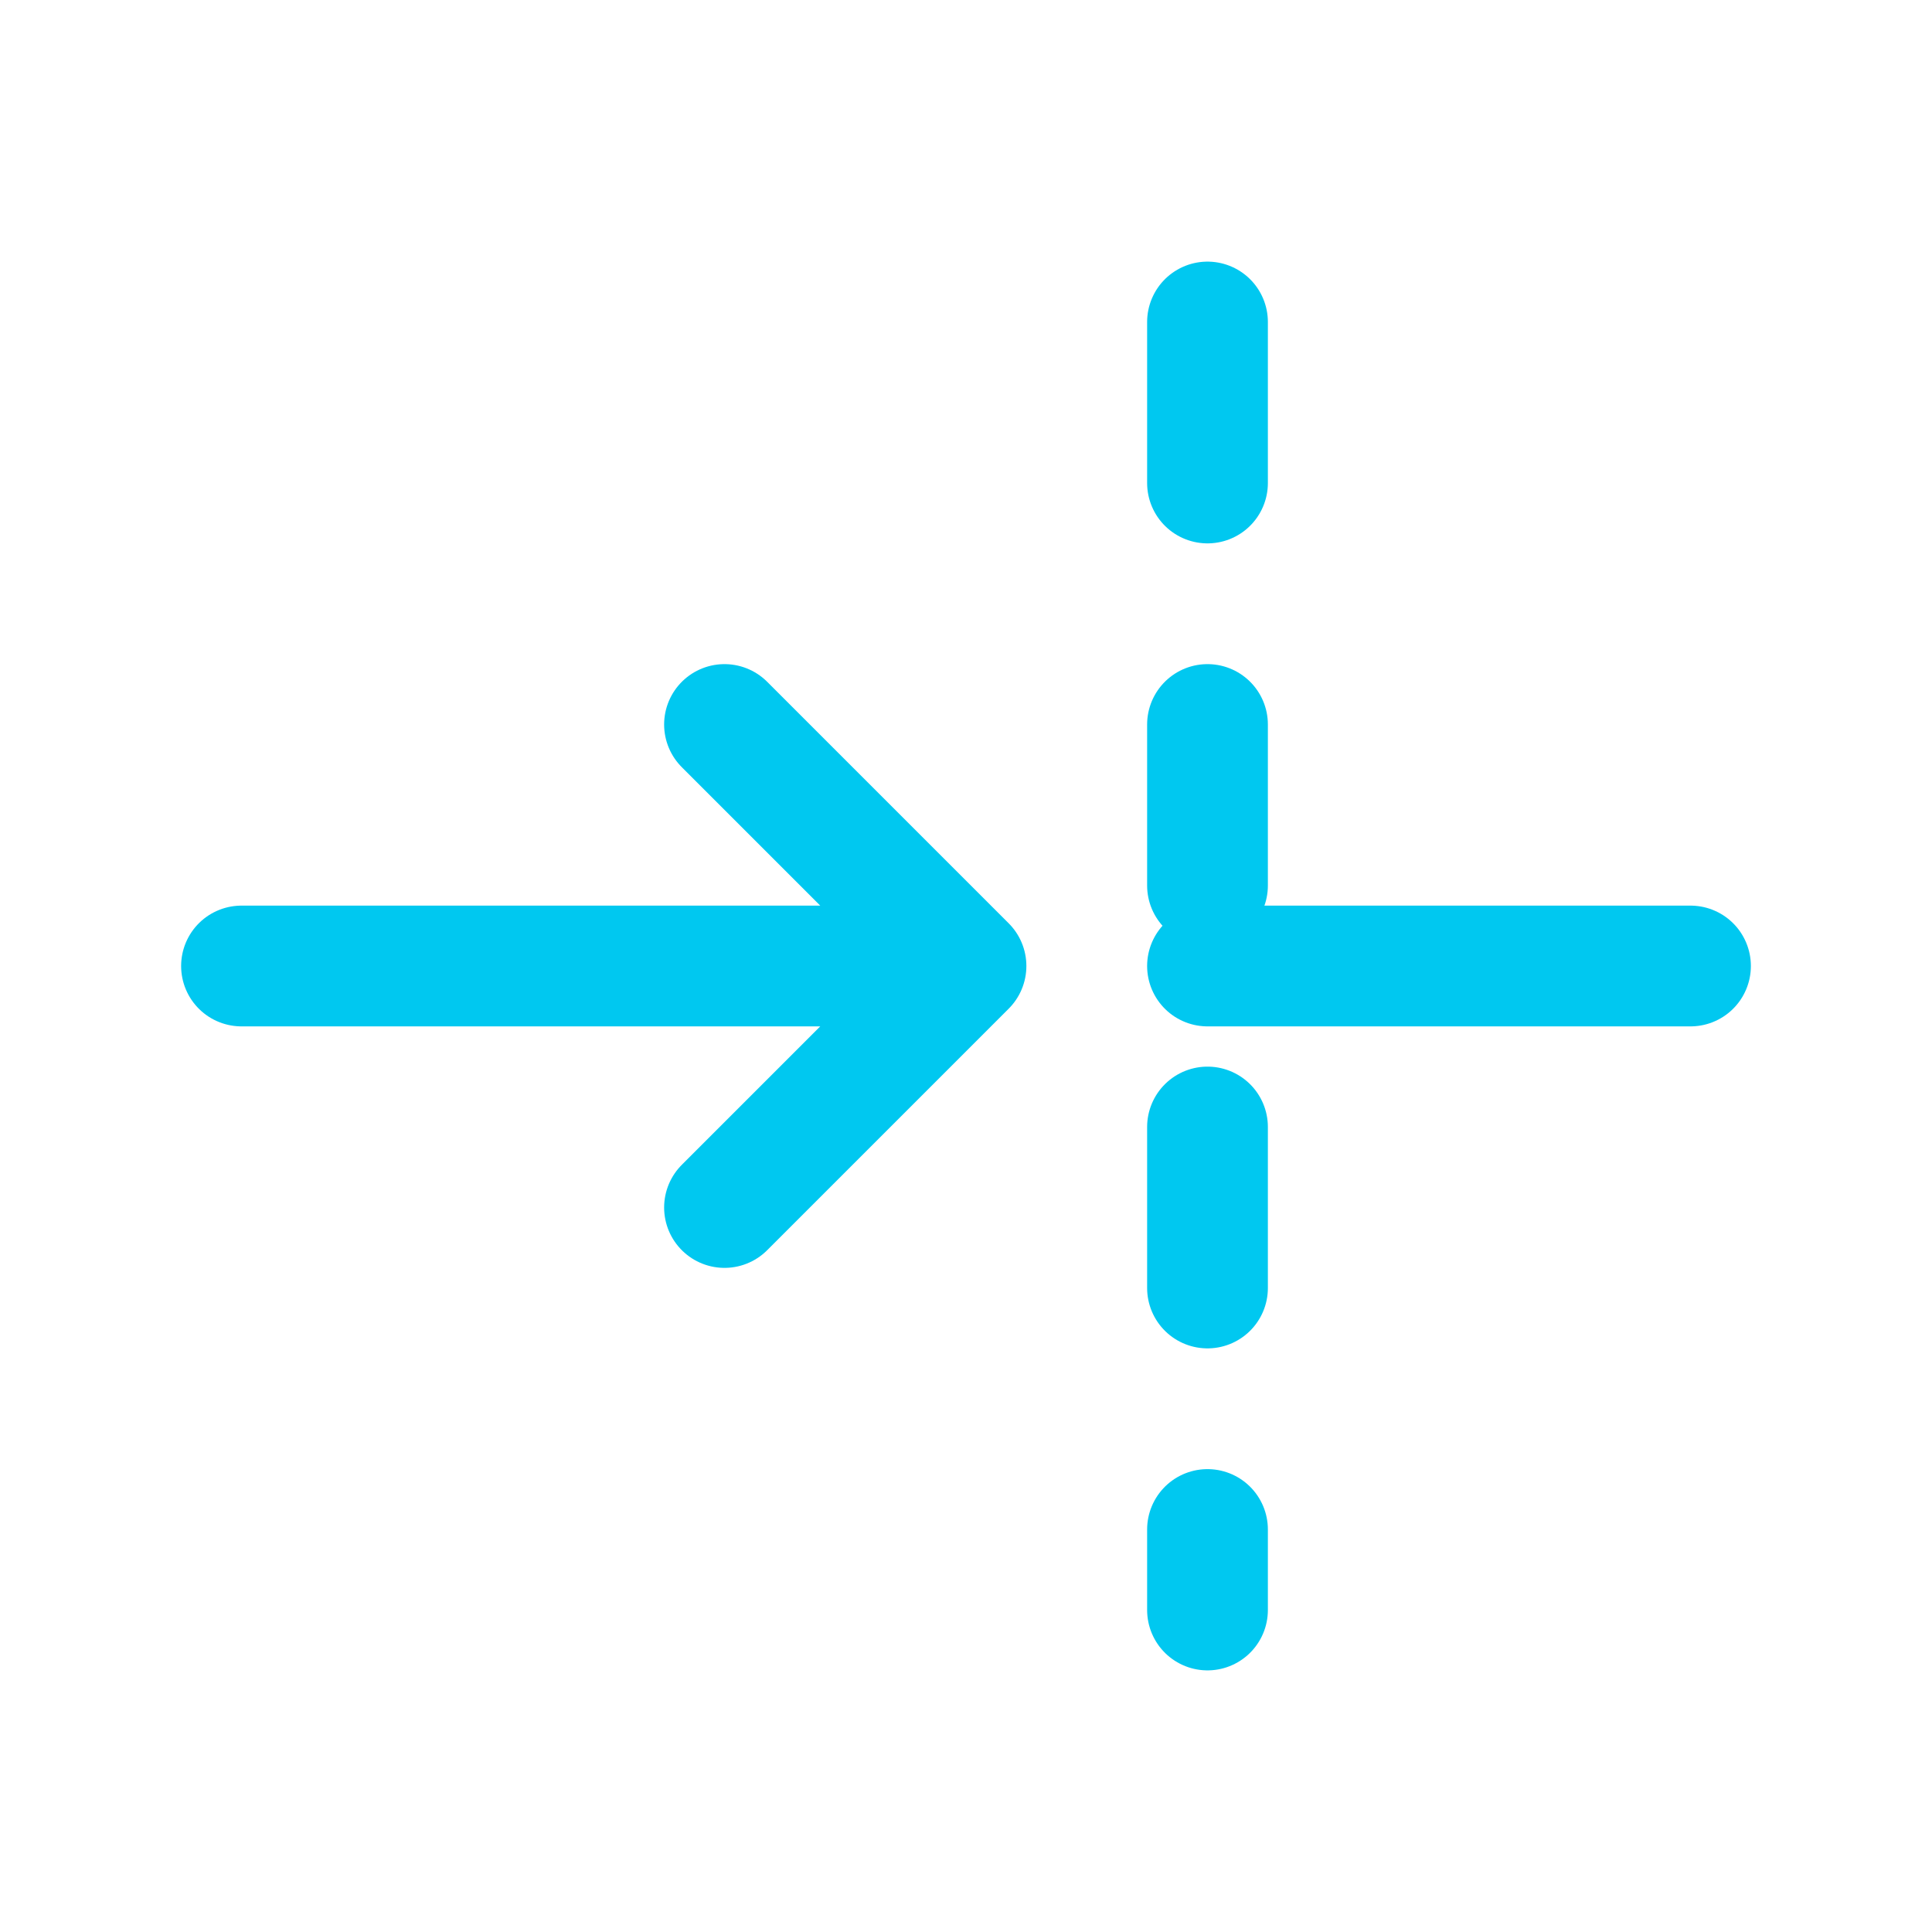
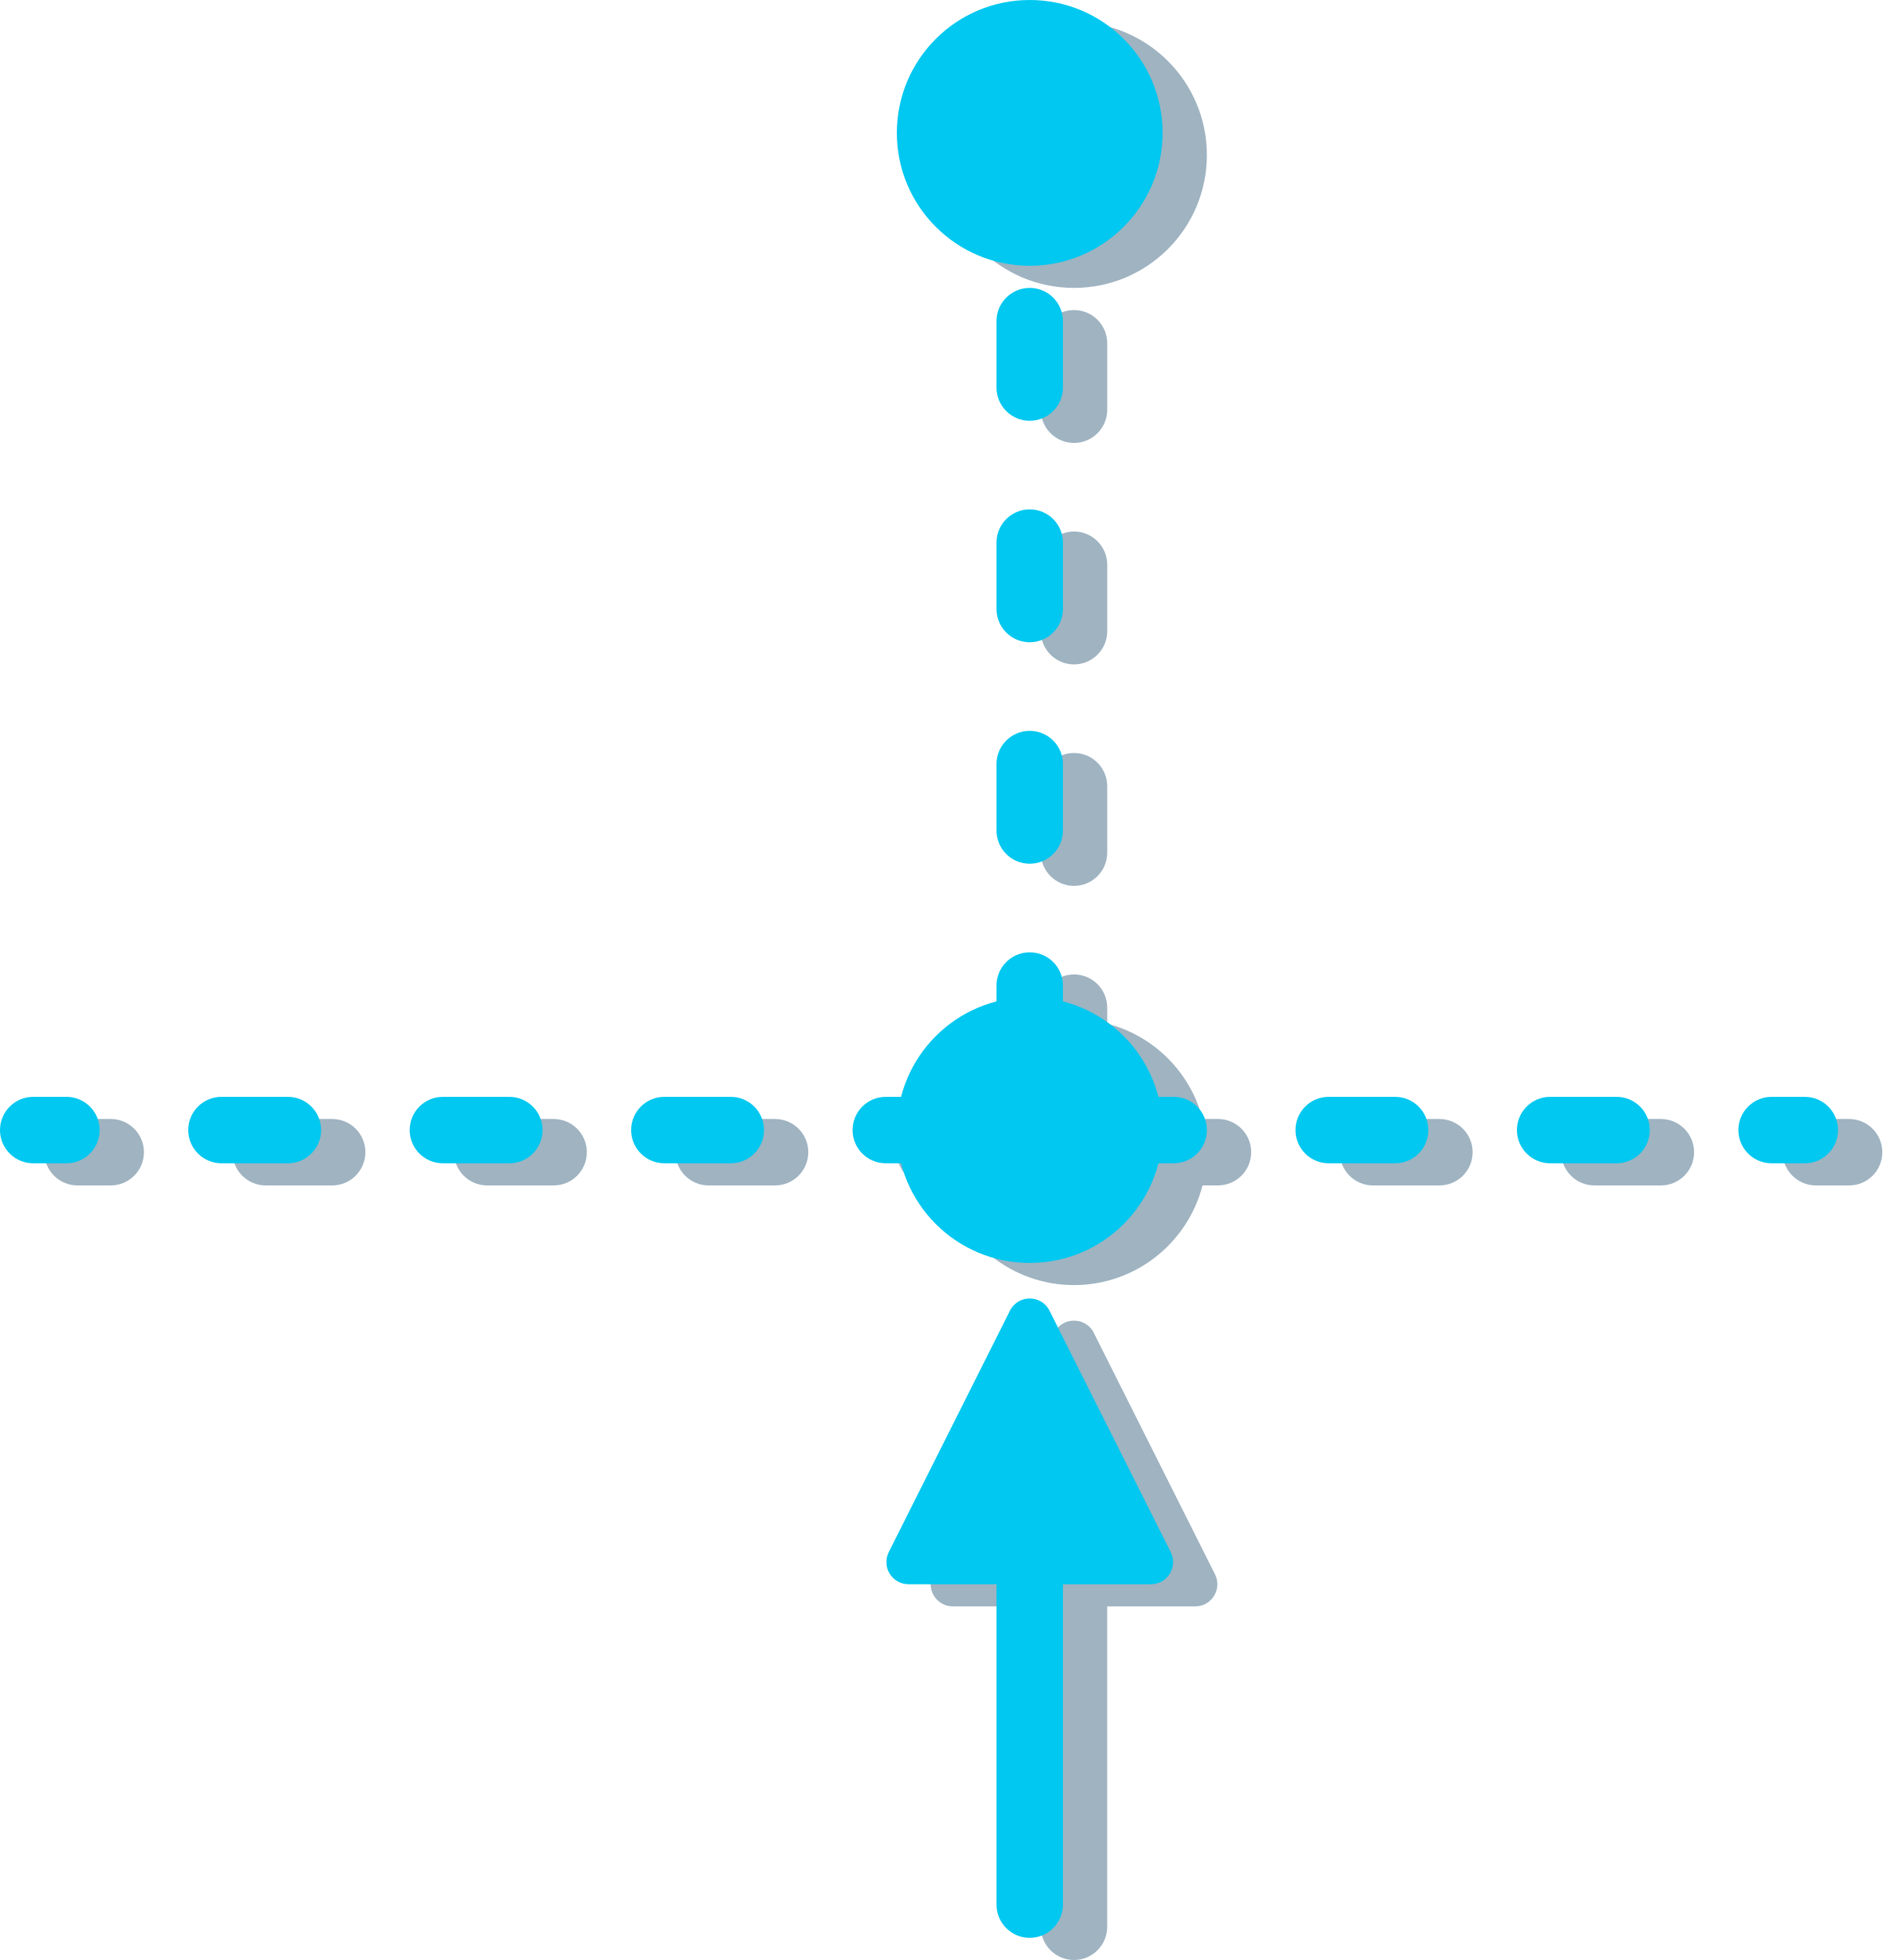
- <svg xmlns="http://www.w3.org/2000/svg" viewBox="0 0 24 24" fill="none" stroke="#00c8f0" stroke-width="1.5" stroke-linecap="round" stroke-linejoin="round">
-   <path d="M3 12h9m-3-3 3 3-3 3M15 12h6" />
-   <path d="M15 4v16" stroke-dasharray="2 3" />
+ <svg xmlns="http://www.w3.org/2000/svg" id="Layer_2" data-name="Layer 2" viewBox="0 0 85 88.5">
+   <defs>
+     <style>
+       .cls-1 {
+         fill: #9fb3c1;
+       }
+ 
+       .cls-2 {
+         fill: #00c8f0;
+       }
+     </style>
+   </defs>
+   <g id="Icon">
+     <g>
+       <g>
+         <path class="cls-1" d="M49.999,25.5c0-.829-.672-1.5-1.5-1.5s-1.5.671-1.5,1.5v3c0,.829.672,1.5,1.5,1.5s1.5-.671,1.5-1.5v-3Z" />
+         <path class="cls-1" d="M48.499,34c-.828,0-1.5.671-1.5,1.5v3c0,.829.672,1.5,1.5,1.5s1.5-.671,1.5-1.5v-3c0-.829-.672-1.5-1.5-1.5Z" />
+         <path class="cls-1" d="M49.999,15.5c0-.829-.672-1.5-1.5-1.5s-1.5.671-1.5,1.5v3c0,.829.672,1.5,1.5,1.5s1.5-.671,1.5-1.5v-3Z" />
+         <path class="cls-1" d="M49.394,60.183c-.369-.736-1.42-.736-1.789,0l-5.472,10.9c-.334.666.15,1.45.894,1.45h3.971v14.467c0,.828.672,1.5,1.5,1.5s1.5-.672,1.5-1.5v-14.467h3.973c.745,0,1.229-.784.894-1.45l-5.472-10.9Z" />
+         <path class="cls-1" d="M83.5,50.526h-1.5c-.828,0-1.5.672-1.5,1.5s.672,1.5,1.5,1.5h1.5c.828,0,1.5-.672,1.5-1.5s-.672-1.5-1.5-1.5Z" />
+         <path class="cls-1" d="M55,50.526h-.697c-.543-2.107-2.198-3.761-4.304-4.304v-.723c0-.829-.672-1.5-1.5-1.5s-1.5.671-1.5,1.5v.723c-2.106.543-3.759,2.197-4.302,4.303h-.697c-.829,0-1.5.672-1.5,1.5s.671,1.5,1.5,1.5h.697c.667,2.586,3.009,4.5,5.803,4.5s5.136-1.914,5.803-4.5h.697c.828,0,1.5-.672,1.5-1.5s-.672-1.5-1.5-1.5Z" />
+         <path class="cls-1" d="M75,50.526h-3c-.828,0-1.5.672-1.5,1.5s.672,1.5,1.5,1.5h3c.828,0,1.5-.672,1.5-1.5s-.672-1.5-1.5-1.5Z" />
+         <path class="cls-1" d="M65,50.526h-3c-.828,0-1.5.672-1.5,1.5s.672,1.5,1.5,1.5h3c.828,0,1.5-.672,1.5-1.5s-.672-1.5-1.5-1.5Z" />
+         <path class="cls-1" d="M35,50.526h-3c-.829,0-1.5.672-1.5,1.5s.671,1.5,1.5,1.5h3c.829,0,1.5-.672,1.5-1.5s-.671-1.5-1.5-1.5Z" />
+         <path class="cls-1" d="M25,50.526h-3c-.829,0-1.5.672-1.5,1.5s.671,1.5,1.5,1.5h3c.829,0,1.5-.672,1.5-1.5s-.671-1.5-1.5-1.5Z" />
+         <path class="cls-1" d="M15,50.526h-3c-.829,0-1.5.672-1.5,1.5s.671,1.5,1.5,1.5h3c.829,0,1.5-.672,1.5-1.5s-.671-1.5-1.5-1.5Z" />
+         <path class="cls-1" d="M5,50.526h-1.5c-.829,0-1.5.672-1.5,1.5s.671,1.5,1.5,1.5h1.5c.829,0,1.5-.672,1.5-1.5s-.671-1.5-1.5-1.5Z" />
+         <circle class="cls-1" cx="48.499" cy="7" r="6" />
+       </g>
+       <g>
+         <path class="cls-2" d="M46.499,9c-.828,0-1.5-.671-1.5-1.5v-1.5c0-.829.672-1.5,1.5-1.5s1.5.671,1.5,1.5v1.5c0,.829-.672,1.5-1.5,1.5Z" />
+         <path class="cls-2" d="M46.499,49c-.828,0-1.5-.672-1.5-1.5v-3c0-.829.672-1.5,1.5-1.5s1.5.671,1.5,1.5v3c0,.828-.672,1.5-1.5,1.5ZM46.499,39c-.828,0-1.5-.671-1.5-1.5v-3c0-.829.672-1.5,1.5-1.5s1.5.671,1.5,1.5v3c0,.829-.672,1.5-1.5,1.5ZM46.499,29c-.828,0-1.5-.671-1.5-1.5v-3c0-.829.672-1.5,1.5-1.5s1.5.671,1.5,1.5v3c0,.829-.672,1.5-1.5,1.5ZM46.499,19c-.828,0-1.5-.671-1.5-1.5v-3c0-.829.672-1.5,1.5-1.5s1.5.671,1.5,1.5v3c0,.829-.672,1.5-1.5,1.5Z" />
+         <path class="cls-2" d="M45.606,59.183l-5.472,10.9c-.334.666.15,1.45.894,1.45h10.944c.745,0,1.229-.784.894-1.45l-5.472-10.9c-.369-.736-1.42-.736-1.789,0Z" />
+         <path class="cls-2" d="M46.499,87.5c-.828,0-1.5-.672-1.5-1.5v-20.045c0-.828.672-1.5,1.5-1.5s1.5.672,1.5,1.5v20.045c0,.828-.672,1.5-1.5,1.5Z" />
+         <path class="cls-2" d="M81.5,52.526h-1.5c-.828,0-1.5-.672-1.5-1.5s.672-1.5,1.5-1.5h1.5c.828,0,1.5.672,1.5,1.5s-.672,1.5-1.5,1.5Z" />
+         <path class="cls-2" d="M73,52.526h-3c-.828,0-1.5-.672-1.5-1.5s.672-1.5,1.5-1.5h3c.828,0,1.5.672,1.5,1.5s-.672,1.5-1.5,1.5ZM63,52.526h-3c-.828,0-1.5-.672-1.5-1.5s.672-1.5,1.5-1.5h3c.828,0,1.5.672,1.5,1.5s-.672,1.5-1.5,1.5ZM53,52.526h-3c-.828,0-1.5-.672-1.5-1.5s.672-1.5,1.5-1.5h3c.828,0,1.5.672,1.5,1.5s-.672,1.5-1.5,1.5ZM43,52.526h-3c-.829,0-1.5-.672-1.5-1.5s.671-1.5,1.5-1.5h3c.828,0,1.5.672,1.5,1.5s-.672,1.5-1.5,1.5ZM33,52.526h-3c-.829,0-1.5-.672-1.5-1.5s.671-1.5,1.5-1.5h3c.829,0,1.5.672,1.5,1.5s-.671,1.5-1.5,1.5ZM23,52.526h-3c-.829,0-1.5-.672-1.5-1.5s.671-1.5,1.5-1.5h3c.829,0,1.5.672,1.5,1.5s-.671,1.5-1.5,1.5ZM13,52.526h-3c-.829,0-1.5-.672-1.5-1.5s.671-1.5,1.5-1.5h3c.829,0,1.5.672,1.5,1.5s-.671,1.5-1.5,1.5Z" />
+         <path class="cls-2" d="M3,52.526h-1.5c-.829,0-1.5-.672-1.5-1.5s.671-1.5,1.5-1.5h1.5c.829,0,1.5.672,1.5,1.5s-.671,1.5-1.5,1.5Z" />
+         <circle class="cls-2" cx="46.5" cy="51.026" r="6" />
+         <circle class="cls-2" cx="46.499" cy="6" r="6" />
+       </g>
+     </g>
+   </g>
</svg>
